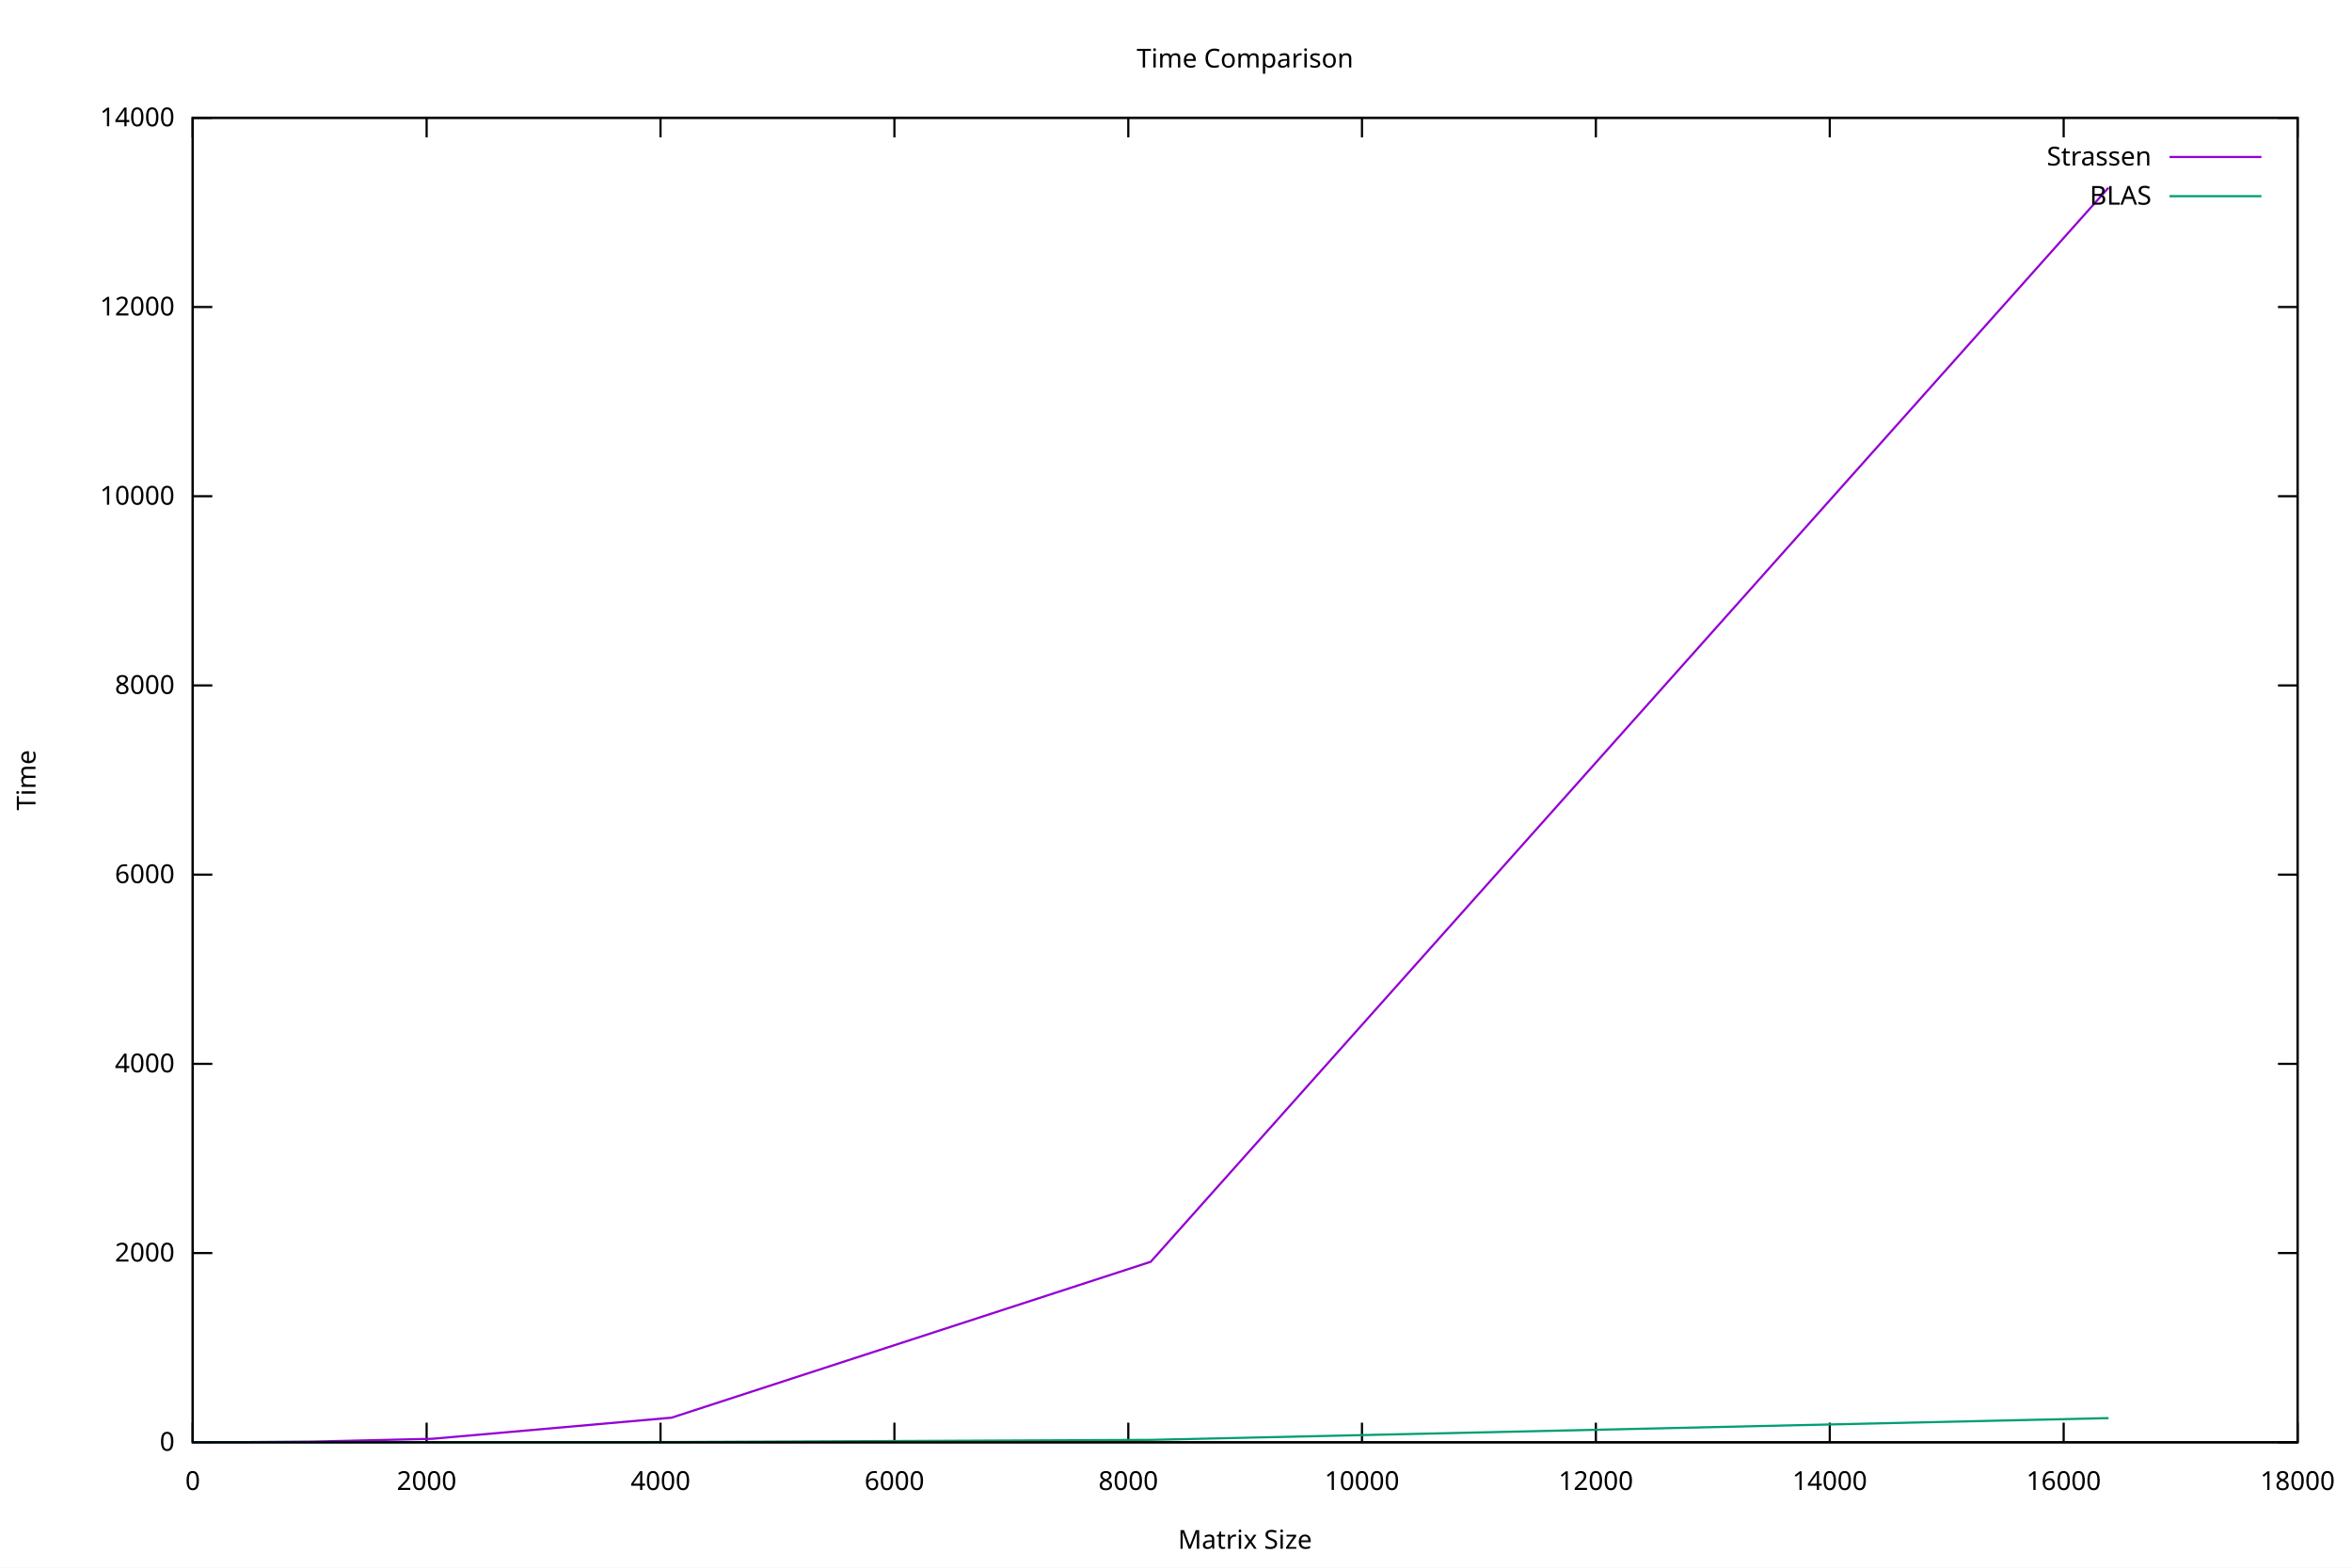
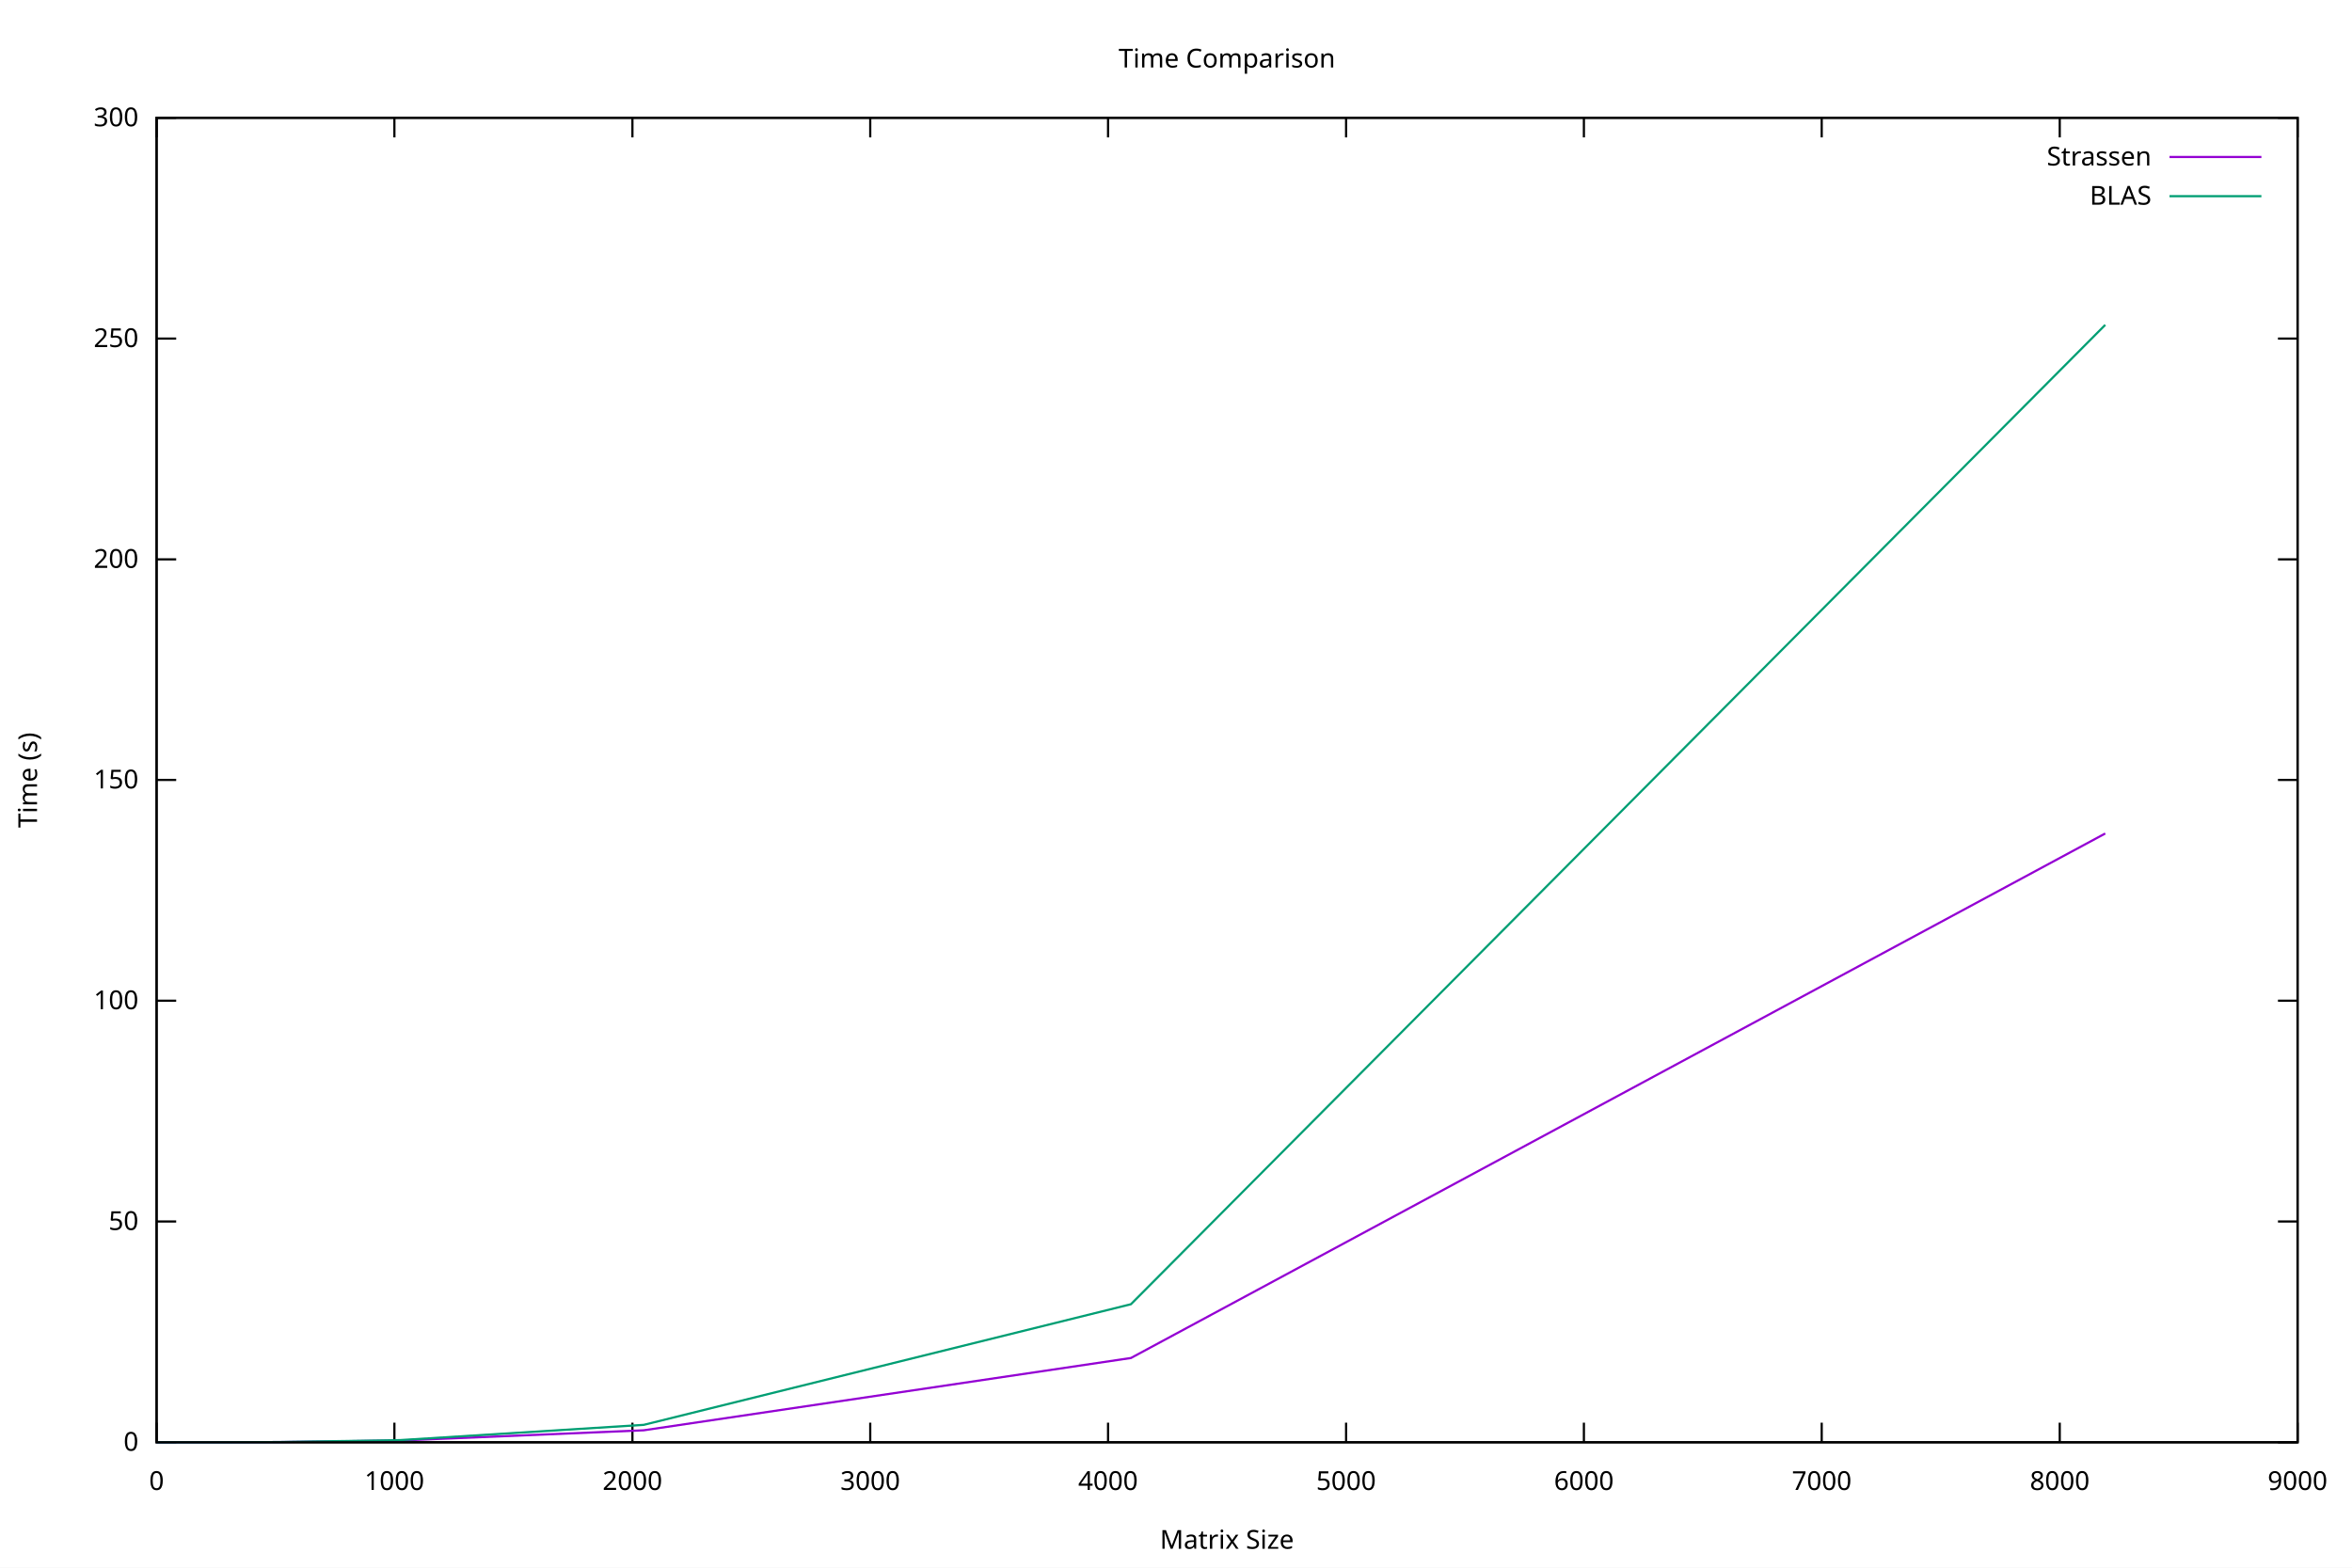
<svg xmlns="http://www.w3.org/2000/svg" xmlns:xlink="http://www.w3.org/1999/xlink" width="1080" height="720" viewBox="0 0 1080 720">
  <g id="gnuplot_canvas">
    <rect x="0" y="0" width="1080" height="720" fill="#ffffff" />
    <defs>
      <circle id="gpDot" r="0.5" stroke-width="0.5" />
      <path id="gpPt0" stroke-width="0.222" stroke="currentColor" d="M-1,0 h2 M0,-1 v2" />
      <path id="gpPt1" stroke-width="0.222" stroke="currentColor" d="M-1,-1 L1,1 M1,-1 L-1,1" />
      <path id="gpPt2" stroke-width="0.222" stroke="currentColor" d="M-1,0 L1,0 M0,-1 L0,1 M-1,-1 L1,1 M-1,1 L1,-1" />
      <rect id="gpPt3" stroke-width="0.222" stroke="currentColor" x="-1" y="-1" width="2" height="2" />
      <rect id="gpPt4" stroke-width="0.222" stroke="currentColor" fill="currentColor" x="-1" y="-1" width="2" height="2" />
      <circle id="gpPt5" stroke-width="0.222" stroke="currentColor" cx="0" cy="0" r="1" />
      <use xlink:href="#gpPt5" id="gpPt6" fill="currentColor" stroke="none" />
      <path id="gpPt7" stroke-width="0.222" stroke="currentColor" d="M0,-1.33 L-1.33,0.67 L1.33,0.67 z" />
      <use xlink:href="#gpPt7" id="gpPt8" fill="currentColor" stroke="none" />
      <use xlink:href="#gpPt7" id="gpPt9" stroke="currentColor" transform="rotate(180)" />
      <use xlink:href="#gpPt9" id="gpPt10" fill="currentColor" stroke="none" />
      <use xlink:href="#gpPt3" id="gpPt11" stroke="currentColor" transform="rotate(45)" />
      <use xlink:href="#gpPt11" id="gpPt12" fill="currentColor" stroke="none" />
      <path id="gpPt13" stroke-width="0.222" stroke="currentColor" d="M0,1.330 L1.265,0.411 L0.782,-1.067 L-0.782,-1.076 L-1.265,0.411 z" />
      <use xlink:href="#gpPt13" id="gpPt14" fill="currentColor" stroke="none" />
      <filter id="textbox" filterUnits="objectBoundingBox" x="0" y="0" height="1" width="1">
        <feFlood flood-color="#FFFFFF" flood-opacity="1" result="bgnd" />
        <feComposite in="SourceGraphic" in2="bgnd" operator="atop" />
      </filter>
      <filter id="greybox" filterUnits="objectBoundingBox" x="0" y="0" height="1" width="1">
        <feFlood flood-color="lightgrey" flood-opacity="1" result="grey" />
        <feComposite in="SourceGraphic" in2="grey" operator="atop" />
      </filter>
    </defs>
    <g fill="none" color="#FFFFFF" stroke="currentColor" stroke-width="1.00" stroke-linecap="butt" stroke-linejoin="miter">
</g>
    <g fill="none" color="black" stroke="currentColor" stroke-width="1.00" stroke-linecap="butt" stroke-linejoin="miter">
-       <path stroke="black" d="M88.5,662.4 L97.5,662.4 M1055.0,662.4 L1046.0,662.4  " />
-       <g transform="translate(80.2,666.3)" stroke="none" fill="black" font-family="Verdana" font-size="12.00" text-anchor="end">
+       <path stroke="black" d="M71.9,662.4 L80.9,662.4 M1055.0,662.4 L1046.0,662.4  " />
+       <g transform="translate(63.6,666.3)" stroke="none" fill="black" font-family="Verdana" font-size="12.00" text-anchor="end">
        <text>
          <tspan font-family="Verdana"> 0</tspan>
        </text>
      </g>
    </g>
    <g fill="none" color="black" stroke="currentColor" stroke-width="1.00" stroke-linecap="butt" stroke-linejoin="miter">
-       <path stroke="black" d="M88.5,575.5 L97.5,575.5 M1055.0,575.5 L1046.0,575.5  " />
-       <g transform="translate(80.2,579.4)" stroke="none" fill="black" font-family="Verdana" font-size="12.00" text-anchor="end">
+       <path stroke="black" d="M71.9,561.0 L80.9,561.0 M1055.0,561.0 L1046.0,561.0  " />
+       <g transform="translate(63.6,564.9)" stroke="none" fill="black" font-family="Verdana" font-size="12.00" text-anchor="end">
+         <text>
+           <tspan font-family="Verdana"> 50</tspan>
+         </text>
+       </g>
+     </g>
+     <g fill="none" color="black" stroke="currentColor" stroke-width="1.00" stroke-linecap="butt" stroke-linejoin="miter">
+       <path stroke="black" d="M71.9,459.6 L80.9,459.6 M1055.0,459.6 L1046.0,459.6  " />
+       <g transform="translate(63.6,463.5)" stroke="none" fill="black" font-family="Verdana" font-size="12.00" text-anchor="end">
+         <text>
+           <tspan font-family="Verdana"> 100</tspan>
+         </text>
+       </g>
+     </g>
+     <g fill="none" color="black" stroke="currentColor" stroke-width="1.00" stroke-linecap="butt" stroke-linejoin="miter">
+       <path stroke="black" d="M71.9,358.2 L80.9,358.2 M1055.0,358.2 L1046.0,358.2  " />
+       <g transform="translate(63.6,362.1)" stroke="none" fill="black" font-family="Verdana" font-size="12.00" text-anchor="end">
+         <text>
+           <tspan font-family="Verdana"> 150</tspan>
+         </text>
+       </g>
+     </g>
+     <g fill="none" color="black" stroke="currentColor" stroke-width="1.00" stroke-linecap="butt" stroke-linejoin="miter">
+       <path stroke="black" d="M71.9,256.9 L80.9,256.9 M1055.0,256.9 L1046.0,256.9  " />
+       <g transform="translate(63.6,260.8)" stroke="none" fill="black" font-family="Verdana" font-size="12.00" text-anchor="end">
+         <text>
+           <tspan font-family="Verdana"> 200</tspan>
+         </text>
+       </g>
+     </g>
+     <g fill="none" color="black" stroke="currentColor" stroke-width="1.00" stroke-linecap="butt" stroke-linejoin="miter">
+       <path stroke="black" d="M71.9,155.5 L80.9,155.5 M1055.0,155.5 L1046.0,155.5  " />
+       <g transform="translate(63.6,159.4)" stroke="none" fill="black" font-family="Verdana" font-size="12.00" text-anchor="end">
+         <text>
+           <tspan font-family="Verdana"> 250</tspan>
+         </text>
+       </g>
+     </g>
+     <g fill="none" color="black" stroke="currentColor" stroke-width="1.00" stroke-linecap="butt" stroke-linejoin="miter">
+       <path stroke="black" d="M71.9,54.1 L80.9,54.1 M1055.0,54.1 L1046.0,54.1  " />
+       <g transform="translate(63.6,58.0)" stroke="none" fill="black" font-family="Verdana" font-size="12.00" text-anchor="end">
+         <text>
+           <tspan font-family="Verdana"> 300</tspan>
+         </text>
+       </g>
+     </g>
+     <g fill="none" color="black" stroke="currentColor" stroke-width="1.00" stroke-linecap="butt" stroke-linejoin="miter">
+       <path stroke="black" d="M71.9,662.4 L71.9,653.4 M71.9,54.1 L71.9,63.1  " />
+       <g transform="translate(71.9,684.3)" stroke="none" fill="black" font-family="Verdana" font-size="12.00" text-anchor="middle">
+         <text>
+           <tspan font-family="Verdana"> 0</tspan>
+         </text>
+       </g>
+     </g>
+     <g fill="none" color="black" stroke="currentColor" stroke-width="1.00" stroke-linecap="butt" stroke-linejoin="miter">
+       <path stroke="black" d="M181.1,662.4 L181.1,653.4 M181.1,54.1 L181.1,63.1  " />
+       <g transform="translate(181.1,684.3)" stroke="none" fill="black" font-family="Verdana" font-size="12.00" text-anchor="middle">
+         <text>
+           <tspan font-family="Verdana"> 1000</tspan>
+         </text>
+       </g>
+     </g>
+     <g fill="none" color="black" stroke="currentColor" stroke-width="1.00" stroke-linecap="butt" stroke-linejoin="miter">
+       <path stroke="black" d="M290.4,662.4 L290.4,653.4 M290.4,54.1 L290.4,63.1  " />
+       <g transform="translate(290.4,684.3)" stroke="none" fill="black" font-family="Verdana" font-size="12.00" text-anchor="middle">
        <text>
          <tspan font-family="Verdana"> 2000</tspan>
        </text>
      </g>
    </g>
    <g fill="none" color="black" stroke="currentColor" stroke-width="1.00" stroke-linecap="butt" stroke-linejoin="miter">
-       <path stroke="black" d="M88.5,488.6 L97.5,488.6 M1055.0,488.6 L1046.0,488.6  " />
-       <g transform="translate(80.2,492.5)" stroke="none" fill="black" font-family="Verdana" font-size="12.00" text-anchor="end">
+       <path stroke="black" d="M399.6,662.4 L399.6,653.4 M399.6,54.1 L399.6,63.1  " />
+       <g transform="translate(399.6,684.3)" stroke="none" fill="black" font-family="Verdana" font-size="12.00" text-anchor="middle">
+         <text>
+           <tspan font-family="Verdana"> 3000</tspan>
+         </text>
+       </g>
+     </g>
+     <g fill="none" color="black" stroke="currentColor" stroke-width="1.00" stroke-linecap="butt" stroke-linejoin="miter">
+       <path stroke="black" d="M508.8,662.4 L508.8,653.4 M508.8,54.1 L508.8,63.1  " />
+       <g transform="translate(508.8,684.3)" stroke="none" fill="black" font-family="Verdana" font-size="12.00" text-anchor="middle">
        <text>
          <tspan font-family="Verdana"> 4000</tspan>
        </text>
      </g>
    </g>
    <g fill="none" color="black" stroke="currentColor" stroke-width="1.00" stroke-linecap="butt" stroke-linejoin="miter">
-       <path stroke="black" d="M88.5,401.7 L97.5,401.7 M1055.0,401.7 L1046.0,401.7  " />
-       <g transform="translate(80.2,405.6)" stroke="none" fill="black" font-family="Verdana" font-size="12.00" text-anchor="end">
+       <path stroke="black" d="M618.1,662.4 L618.1,653.4 M618.1,54.1 L618.1,63.1  " />
+       <g transform="translate(618.1,684.3)" stroke="none" fill="black" font-family="Verdana" font-size="12.00" text-anchor="middle">
+         <text>
+           <tspan font-family="Verdana"> 5000</tspan>
+         </text>
+       </g>
+     </g>
+     <g fill="none" color="black" stroke="currentColor" stroke-width="1.00" stroke-linecap="butt" stroke-linejoin="miter">
+       <path stroke="black" d="M727.3,662.4 L727.3,653.4 M727.3,54.1 L727.3,63.1  " />
+       <g transform="translate(727.3,684.3)" stroke="none" fill="black" font-family="Verdana" font-size="12.00" text-anchor="middle">
        <text>
          <tspan font-family="Verdana"> 6000</tspan>
        </text>
      </g>
    </g>
    <g fill="none" color="black" stroke="currentColor" stroke-width="1.00" stroke-linecap="butt" stroke-linejoin="miter">
-       <path stroke="black" d="M88.5,314.8 L97.5,314.8 M1055.0,314.8 L1046.0,314.8  " />
-       <g transform="translate(80.2,318.7)" stroke="none" fill="black" font-family="Verdana" font-size="12.00" text-anchor="end">
+       <path stroke="black" d="M836.5,662.4 L836.5,653.4 M836.5,54.1 L836.5,63.1  " />
+       <g transform="translate(836.5,684.3)" stroke="none" fill="black" font-family="Verdana" font-size="12.00" text-anchor="middle">
+         <text>
+           <tspan font-family="Verdana"> 7000</tspan>
+         </text>
+       </g>
+     </g>
+     <g fill="none" color="black" stroke="currentColor" stroke-width="1.00" stroke-linecap="butt" stroke-linejoin="miter">
+       <path stroke="black" d="M945.8,662.4 L945.8,653.4 M945.8,54.1 L945.8,63.1  " />
+       <g transform="translate(945.8,684.3)" stroke="none" fill="black" font-family="Verdana" font-size="12.00" text-anchor="middle">
        <text>
          <tspan font-family="Verdana"> 8000</tspan>
-         </text>
-       </g>
-     </g>
-     <g fill="none" color="black" stroke="currentColor" stroke-width="1.00" stroke-linecap="butt" stroke-linejoin="miter">
-       <path stroke="black" d="M88.5,227.9 L97.5,227.9 M1055.0,227.9 L1046.0,227.9  " />
-       <g transform="translate(80.2,231.8)" stroke="none" fill="black" font-family="Verdana" font-size="12.00" text-anchor="end">
-         <text>
-           <tspan font-family="Verdana"> 10000</tspan>
-         </text>
-       </g>
-     </g>
-     <g fill="none" color="black" stroke="currentColor" stroke-width="1.00" stroke-linecap="butt" stroke-linejoin="miter">
-       <path stroke="black" d="M88.5,141.0 L97.5,141.0 M1055.0,141.0 L1046.0,141.0  " />
-       <g transform="translate(80.2,144.9)" stroke="none" fill="black" font-family="Verdana" font-size="12.00" text-anchor="end">
-         <text>
-           <tspan font-family="Verdana"> 12000</tspan>
-         </text>
-       </g>
-     </g>
-     <g fill="none" color="black" stroke="currentColor" stroke-width="1.00" stroke-linecap="butt" stroke-linejoin="miter">
-       <path stroke="black" d="M88.5,54.1 L97.5,54.1 M1055.0,54.1 L1046.0,54.1  " />
-       <g transform="translate(80.2,58.0)" stroke="none" fill="black" font-family="Verdana" font-size="12.00" text-anchor="end">
-         <text>
-           <tspan font-family="Verdana"> 14000</tspan>
-         </text>
-       </g>
-     </g>
-     <g fill="none" color="black" stroke="currentColor" stroke-width="1.00" stroke-linecap="butt" stroke-linejoin="miter">
-       <path stroke="black" d="M88.5,662.4 L88.5,653.4 M88.5,54.1 L88.5,63.1  " />
-       <g transform="translate(88.5,684.3)" stroke="none" fill="black" font-family="Verdana" font-size="12.00" text-anchor="middle">
-         <text>
-           <tspan font-family="Verdana"> 0</tspan>
-         </text>
-       </g>
-     </g>
-     <g fill="none" color="black" stroke="currentColor" stroke-width="1.00" stroke-linecap="butt" stroke-linejoin="miter">
-       <path stroke="black" d="M195.9,662.4 L195.9,653.4 M195.9,54.1 L195.9,63.1  " />
-       <g transform="translate(195.9,684.3)" stroke="none" fill="black" font-family="Verdana" font-size="12.00" text-anchor="middle">
-         <text>
-           <tspan font-family="Verdana"> 2000</tspan>
-         </text>
-       </g>
-     </g>
-     <g fill="none" color="black" stroke="currentColor" stroke-width="1.00" stroke-linecap="butt" stroke-linejoin="miter">
-       <path stroke="black" d="M303.3,662.4 L303.3,653.4 M303.3,54.1 L303.3,63.1  " />
-       <g transform="translate(303.3,684.3)" stroke="none" fill="black" font-family="Verdana" font-size="12.00" text-anchor="middle">
-         <text>
-           <tspan font-family="Verdana"> 4000</tspan>
-         </text>
-       </g>
-     </g>
-     <g fill="none" color="black" stroke="currentColor" stroke-width="1.00" stroke-linecap="butt" stroke-linejoin="miter">
-       <path stroke="black" d="M410.7,662.4 L410.7,653.4 M410.7,54.1 L410.7,63.1  " />
-       <g transform="translate(410.7,684.3)" stroke="none" fill="black" font-family="Verdana" font-size="12.00" text-anchor="middle">
-         <text>
-           <tspan font-family="Verdana"> 6000</tspan>
-         </text>
-       </g>
-     </g>
-     <g fill="none" color="black" stroke="currentColor" stroke-width="1.00" stroke-linecap="butt" stroke-linejoin="miter">
-       <path stroke="black" d="M518.1,662.4 L518.1,653.4 M518.1,54.1 L518.1,63.1  " />
-       <g transform="translate(518.1,684.3)" stroke="none" fill="black" font-family="Verdana" font-size="12.00" text-anchor="middle">
-         <text>
-           <tspan font-family="Verdana"> 8000</tspan>
-         </text>
-       </g>
-     </g>
-     <g fill="none" color="black" stroke="currentColor" stroke-width="1.00" stroke-linecap="butt" stroke-linejoin="miter">
-       <path stroke="black" d="M625.4,662.4 L625.4,653.4 M625.4,54.1 L625.4,63.1  " />
-       <g transform="translate(625.4,684.3)" stroke="none" fill="black" font-family="Verdana" font-size="12.00" text-anchor="middle">
-         <text>
-           <tspan font-family="Verdana"> 10000</tspan>
-         </text>
-       </g>
-     </g>
-     <g fill="none" color="black" stroke="currentColor" stroke-width="1.00" stroke-linecap="butt" stroke-linejoin="miter">
-       <path stroke="black" d="M732.8,662.4 L732.8,653.4 M732.8,54.1 L732.8,63.1  " />
-       <g transform="translate(732.8,684.3)" stroke="none" fill="black" font-family="Verdana" font-size="12.00" text-anchor="middle">
-         <text>
-           <tspan font-family="Verdana"> 12000</tspan>
-         </text>
-       </g>
-     </g>
-     <g fill="none" color="black" stroke="currentColor" stroke-width="1.00" stroke-linecap="butt" stroke-linejoin="miter">
-       <path stroke="black" d="M840.2,662.4 L840.2,653.4 M840.2,54.1 L840.2,63.1  " />
-       <g transform="translate(840.2,684.3)" stroke="none" fill="black" font-family="Verdana" font-size="12.00" text-anchor="middle">
-         <text>
-           <tspan font-family="Verdana"> 14000</tspan>
-         </text>
-       </g>
-     </g>
-     <g fill="none" color="black" stroke="currentColor" stroke-width="1.00" stroke-linecap="butt" stroke-linejoin="miter">
-       <path stroke="black" d="M947.6,662.4 L947.6,653.4 M947.6,54.1 L947.6,63.1  " />
-       <g transform="translate(947.6,684.3)" stroke="none" fill="black" font-family="Verdana" font-size="12.00" text-anchor="middle">
-         <text>
-           <tspan font-family="Verdana"> 16000</tspan>
        </text>
      </g>
    </g>
    <g fill="none" color="black" stroke="currentColor" stroke-width="1.00" stroke-linecap="butt" stroke-linejoin="miter">
      <path stroke="black" d="M1055.0,662.4 L1055.0,653.4 M1055.0,54.1 L1055.0,63.1  " />
      <g transform="translate(1055.0,684.3)" stroke="none" fill="black" font-family="Verdana" font-size="12.00" text-anchor="middle">
        <text>
-           <tspan font-family="Verdana"> 18000</tspan>
-         </text>
-       </g>
-     </g>
-     <g fill="none" color="black" stroke="currentColor" stroke-width="1.00" stroke-linecap="butt" stroke-linejoin="miter">
- </g>
-     <g fill="none" color="black" stroke="currentColor" stroke-width="1.00" stroke-linecap="butt" stroke-linejoin="miter">
-       <path stroke="black" d="M88.5,54.1 L88.5,662.4 L1055.0,662.4 L1055.0,54.1 L88.5,54.1 Z  " />
-     </g>
-     <g fill="none" color="black" stroke="currentColor" stroke-width="1.00" stroke-linecap="butt" stroke-linejoin="miter">
-       <g transform="translate(16.3,358.3) rotate(270)" stroke="none" fill="black" font-family="Verdana" font-size="12.00" text-anchor="middle">
-         <text>
-           <tspan font-family="Verdana">Time</tspan>
-         </text>
-       </g>
-     </g>
-     <g fill="none" color="black" stroke="currentColor" stroke-width="1.00" stroke-linecap="butt" stroke-linejoin="miter">
-       <g transform="translate(571.7,711.3)" stroke="none" fill="black" font-family="Verdana" font-size="12.00" text-anchor="middle">
+           <tspan font-family="Verdana"> 9000</tspan>
+         </text>
+       </g>
+     </g>
+     <g fill="none" color="black" stroke="currentColor" stroke-width="1.00" stroke-linecap="butt" stroke-linejoin="miter">
+ </g>
+     <g fill="none" color="black" stroke="currentColor" stroke-width="1.00" stroke-linecap="butt" stroke-linejoin="miter">
+       <path stroke="black" d="M71.9,54.1 L71.9,662.4 L1055.0,662.4 L1055.0,54.1 L71.9,54.1 Z  " />
+     </g>
+     <g fill="none" color="black" stroke="currentColor" stroke-width="1.00" stroke-linecap="butt" stroke-linejoin="miter">
+       <g transform="translate(17.0,358.3) rotate(270)" stroke="none" fill="black" font-family="Verdana" font-size="12.00" text-anchor="middle">
+         <text>
+           <tspan font-family="Verdana">Time (s)</tspan>
+         </text>
+       </g>
+     </g>
+     <g fill="none" color="black" stroke="currentColor" stroke-width="1.00" stroke-linecap="butt" stroke-linejoin="miter">
+       <g transform="translate(563.4,711.3)" stroke="none" fill="black" font-family="Verdana" font-size="12.00" text-anchor="middle">
        <text>
          <tspan font-family="Verdana">Matrix Size</tspan>
        </text>
      </g>
    </g>
    <g fill="none" color="black" stroke="currentColor" stroke-width="1.00" stroke-linecap="butt" stroke-linejoin="miter">
-       <g transform="translate(571.7,31.0)" stroke="none" fill="black" font-family="Verdana" font-size="12.00" text-anchor="middle">
+       <g transform="translate(563.4,31.0)" stroke="none" fill="black" font-family="Verdana" font-size="12.00" text-anchor="middle">
        <text>
          <tspan font-family="Verdana">Time Comparison</tspan>
        </text>
      </g>
    </g>
    <g id="gnuplot_plot_1">
      <g fill="none" color="black" stroke="currentColor" stroke-width="1.00" stroke-linecap="butt" stroke-linejoin="miter">
        <g transform="translate(987.9,76.0)" stroke="none" fill="black" font-family="Verdana" font-size="12.00" text-anchor="end">
          <text>
            <tspan font-family="Verdana">Strassen</tspan>
          </text>
        </g>
      </g>
      <g fill="none" color="black" stroke="currentColor" stroke-width="1.00" stroke-linecap="butt" stroke-linejoin="miter">
-         <path stroke="rgb(148,   0, 211)" d="M996.2,72.1 L1038.4,72.1 M88.6,662.4 L88.7,662.4 L88.9,662.4 L89.4,662.4 L90.2,662.4 L91.9,662.4   L95.4,662.4 L102.2,662.4 L116.0,662.3 L143.5,662.1 L198.5,660.8 L308.4,651.1 L528.4,579.5 L968.2,86.2    " />
+         <path stroke="rgb(148,   0, 211)" d="M996.2,72.1 L1038.4,72.1 M72.0,662.4 L72.1,662.4 L72.3,662.4 L72.8,662.4 L73.6,662.4 L75.4,662.4   L78.9,662.4 L85.9,662.4 L99.9,662.4 L127.8,662.3 L183.8,661.6 L295.6,656.9 L519.3,623.7 L966.7,382.8    " />
      </g>
    </g>
    <g id="gnuplot_plot_2">
      <g fill="none" color="black" stroke="currentColor" stroke-width="1.00" stroke-linecap="butt" stroke-linejoin="miter">
        <g transform="translate(987.9,94.0)" stroke="none" fill="black" font-family="Verdana" font-size="12.00" text-anchor="end">
          <text>
            <tspan font-family="Verdana">BLAS</tspan>
          </text>
        </g>
      </g>
      <g fill="none" color="black" stroke="currentColor" stroke-width="1.00" stroke-linecap="butt" stroke-linejoin="miter">
-         <path stroke="rgb(  0, 158, 115)" d="M996.2,90.1 L1038.4,90.1 M88.6,662.4 L88.7,662.4 L88.9,662.4 L89.4,662.4 L90.2,662.4 L91.9,662.4   L95.4,662.4 L102.2,662.4 L116.0,662.4 L143.5,662.4 L198.5,662.4 L308.4,662.3 L528.4,661.3 L968.2,651.3    " />
+         <path stroke="rgb(  0, 158, 115)" d="M996.2,90.1 L1038.4,90.1 M72.0,662.4 L72.1,662.4 L72.3,662.4 L72.8,662.4 L73.6,662.4 L75.4,662.4   L78.9,662.4 L85.9,662.4 L99.9,662.4 L127.8,662.3 L183.8,661.4 L295.6,654.4 L519.3,599.0 L966.7,149.2    " />
      </g>
    </g>
    <g fill="none" color="#FFFFFF" stroke="rgb(  0, 158, 115)" stroke-width="2.00" stroke-linecap="butt" stroke-linejoin="miter">
</g>
    <g fill="none" color="black" stroke="currentColor" stroke-width="2.00" stroke-linecap="butt" stroke-linejoin="miter">
</g>
    <g fill="none" color="black" stroke="black" stroke-width="1.00" stroke-linecap="butt" stroke-linejoin="miter">
</g>
    <g fill="none" color="black" stroke="currentColor" stroke-width="1.00" stroke-linecap="butt" stroke-linejoin="miter">
-       <path stroke="black" d="M88.5,54.1 L88.5,662.4 L1055.0,662.4 L1055.0,54.1 L88.5,54.1 Z  " />
+       <path stroke="black" d="M71.9,54.1 L71.9,662.4 L1055.0,662.4 L1055.0,54.1 L71.9,54.1 Z  " />
    </g>
    <g fill="none" color="black" stroke="currentColor" stroke-width="1.00" stroke-linecap="butt" stroke-linejoin="miter">
</g>
  </g>
</svg>
